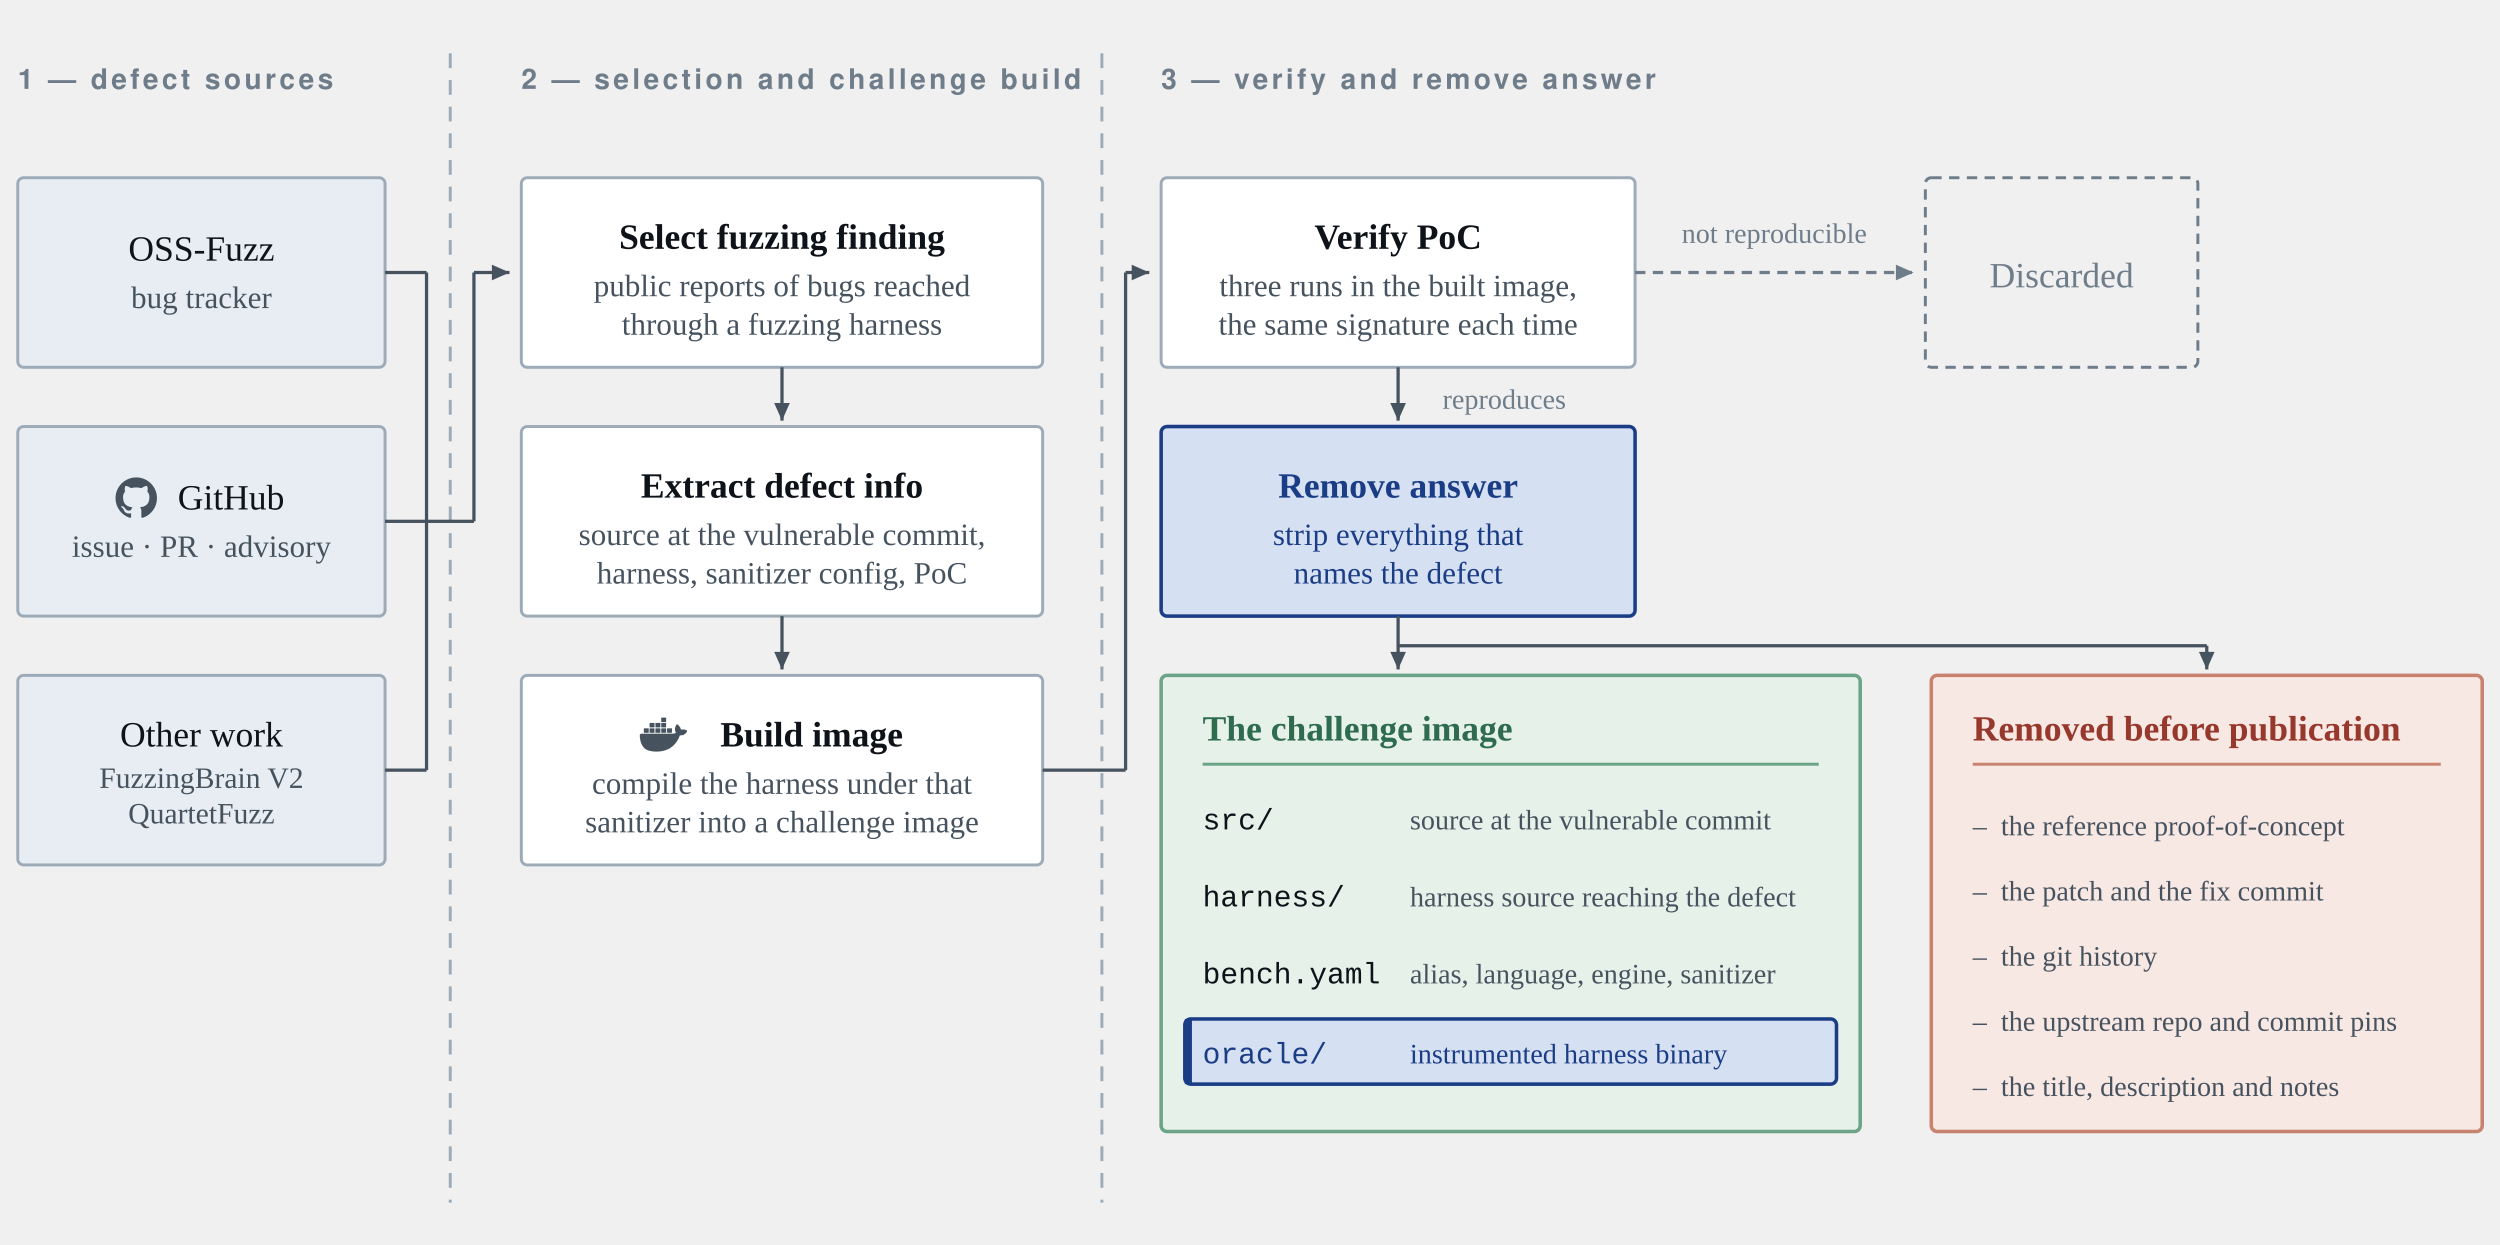
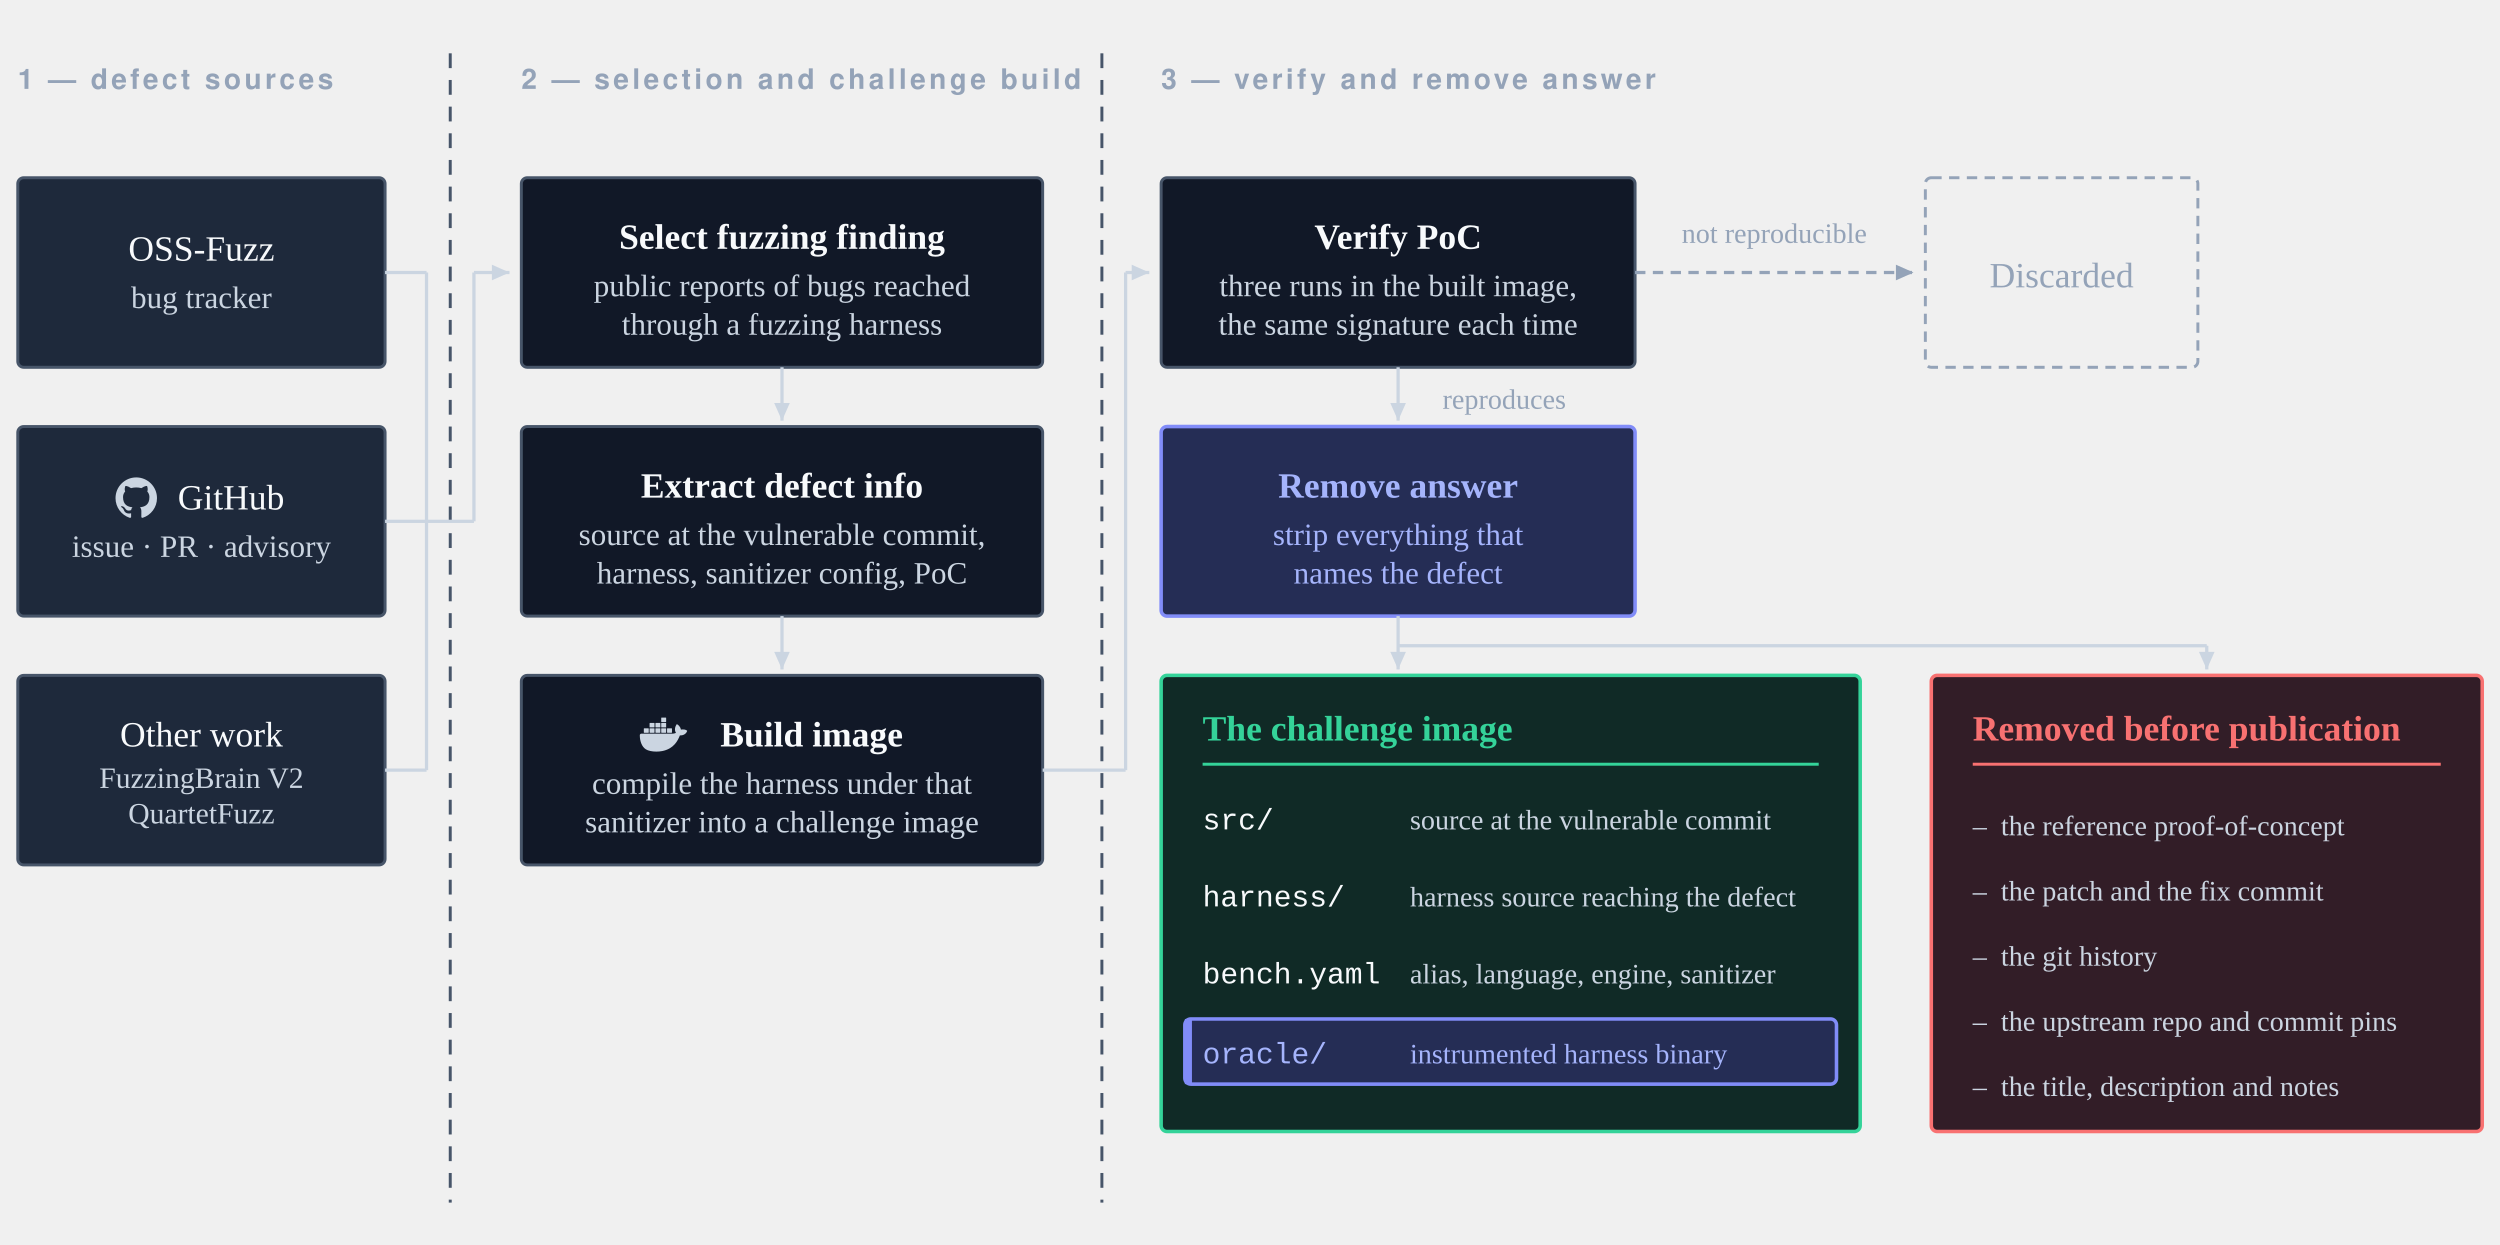
<svg xmlns="http://www.w3.org/2000/svg" width="844" height="420" viewBox="0 0 844 420" role="img" aria-label="Three phases as columns separated by dashed vertical rules, on a shared three-row grid. Column one, defect sources: the OSS-Fuzz bug tracker, GitHub issues and advisories, and other work, merging into column two. Column two, selection and challenge build: select a fuzzing finding, then extract defect info, then build the challenge image. Column three, verify and remove answer: verify the proof-of-concept over three runs, sending candidates that are not reproducible to a discarded box, then remove the answer, which splits into a green box describing the challenge image and a red box listing what is removed before publication.">
  <style>

-   .bx   {fill:#FFFFFF;   stroke:#9DABB8; stroke-width:1;}
-   .bxt  {fill:#E7EDF3; stroke:#9DABB8; stroke-width:1;}
-   .bxa  {fill:#D5E0F3; stroke:#1B3D86;  stroke-width:1.2;}
-   .bxok {fill:#E6F1EA;  stroke:#6BA486;  stroke-width:1.2;}
-   .bxno {fill:#F8E8E4;  stroke:#C8836F;  stroke-width:1.2;}
-   .rail {fill:#1B3D86;}
-   .arr  {stroke:#46535F; stroke-width:1.1; fill:none;}
-   .arrd {stroke:#6F7D8A; stroke-width:1.1; fill:none; stroke-dasharray:3.5 2.5;}
-   .hair {stroke:#9DABB8; stroke-width:1; fill:none;}
-   .band {stroke:#9DABB8; stroke-width:1; fill:none; stroke-dasharray:5 4;}
-   .bxd  {fill:none; stroke:#6F7D8A; stroke-width:1; stroke-dasharray:3.5 2.5;}
-   .hairok{stroke:#6BA486; stroke-width:1; fill:none;}
-   .hairno{stroke:#C8836F; stroke-width:1; fill:none;}
-   .t    {font-family:Tinos,"Times New Roman",Times,serif; fill:#0E1319;}
-   .tm   {font-family:Tinos,"Times New Roman",Times,serif; fill:#46535F;}
-   .tf   {font-family:Tinos,"Times New Roman",Times,serif; fill:#6F7D8A;}
-   .ta   {font-family:Tinos,"Times New Roman",Times,serif; fill:#1B3D86;}
-   .tok  {font-family:Tinos,"Times New Roman",Times,serif; fill:#2E6B4F;}
-   .tno  {font-family:Tinos,"Times New Roman",Times,serif; fill:#96382C;}
-   .mono {font-family:Cousine,"Courier New",monospace;  fill:#0E1319;}
-   .monoa{font-family:Cousine,"Courier New",monospace;  fill:#1B3D86;}
-   .monok{font-family:Cousine,"Courier New",monospace;  fill:#2E6B4F;}
-   .logo {fill:#46535F;}
-   .cap  {font-family:Arimo,Helvetica,sans-serif; fill:#6F7D8A; font-size:9.5px;
+   .bx   {fill:#111827; stroke:#475569; stroke-width:1;}
+   .bxt  {fill:#1E293B; stroke:#475569; stroke-width:1;}
+   .bxa  {fill:#252D55; stroke:#818CF8; stroke-width:1.2;}
+   .bxok {fill:#102A26; stroke:#34D399; stroke-width:1.2;}
+   .bxno {fill:#321D27; stroke:#F87171; stroke-width:1.2;}
+   .rail {fill:#818CF8;}
+   .arr  {stroke:#CBD5E1; stroke-width:1.1; fill:none;}
+   .arrd {stroke:#94A3B8; stroke-width:1.1; fill:none; stroke-dasharray:3.5 2.5;}
+   .hair {stroke:#475569; stroke-width:1; fill:none;}
+   .band {stroke:#475569; stroke-width:1; fill:none; stroke-dasharray:5 4;}
+   .bxd  {fill:none; stroke:#94A3B8; stroke-width:1; stroke-dasharray:3.5 2.5;}
+   .hairok{stroke:#34D399; stroke-width:1; fill:none;}
+   .hairno{stroke:#F87171; stroke-width:1; fill:none;}
+   .t    {font-family:Tinos,"Times New Roman",Times,serif; fill:#F8FAFC;}
+   .tm   {font-family:Tinos,"Times New Roman",Times,serif; fill:#CBD5E1;}
+   .tf   {font-family:Tinos,"Times New Roman",Times,serif; fill:#94A3B8;}
+   .ta   {font-family:Tinos,"Times New Roman",Times,serif; fill:#A5B4FC;}
+   .tok  {font-family:Tinos,"Times New Roman",Times,serif; fill:#34D399;}
+   .tno  {font-family:Tinos,"Times New Roman",Times,serif; fill:#F87171;}
+   .mono {font-family:Cousine,"Courier New",monospace; fill:#F8FAFC;}
+   .monoa{font-family:Cousine,"Courier New",monospace; fill:#A5B4FC;}
+   .monok{font-family:Cousine,"Courier New",monospace; fill:#34D399;}
+   .logo {fill:#CBD5E1;}
+   .cap  {font-family:Arimo,Helvetica,sans-serif; fill:#94A3B8; font-size:9.5px;
         letter-spacing:.12em; text-transform:uppercase; font-weight:600;}
</style>
  <defs>
    <marker id="ah" viewBox="0 0 10 10" refX="9" refY="5" markerWidth="6" markerHeight="6" orient="auto-start-reverse">
-       <path d="M 0 1 L 9 5 L 0 9 z" fill="#46535F" />
+       <path d="M 0 1 L 9 5 L 0 9 z" fill="#CBD5E1" />
    </marker>
    <marker id="ahd" viewBox="0 0 10 10" refX="9" refY="5" markerWidth="6" markerHeight="6" orient="auto-start-reverse">
-       <path d="M 0 1 L 9 5 L 0 9 z" fill="#6F7D8A" />
+       <path d="M 0 1 L 9 5 L 0 9 z" fill="#94A3B8" />
    </marker>
  </defs>
  <path class="band" d="M152 18 V406 M372 18 V406" />
  <text class="cap" x="6" y="30">1 — defect sources</text>
  <text class="cap" x="176" y="30">2 — selection and challenge build</text>
  <text class="cap" x="392" y="30">3 — verify and remove answer</text>
  <rect class="bxt" x="6" y="60" width="124" height="64" rx="2" />
  <text class="t" x="68" y="88" font-size="12" text-anchor="middle">OSS-Fuzz</text>
  <text class="tm" x="68" y="104" font-size="10.5" text-anchor="middle">bug tracker</text>
  <rect class="bxt" x="6" y="144" width="124" height="64" rx="2" />
  <g class="logo" transform="translate(39,161) scale(0.5833)">
    <path d="M12 .297c-6.63 0-12 5.373-12 12 0 5.303 3.438 9.8 8.205 11.385.6.113.82-.258.82-.577 0-.285-.01-1.04-.015-2.04-3.338.724-4.042-1.61-4.042-1.61C4.422 18.07 3.633 17.7 3.633 17.7c-1.087-.744.084-.729.084-.729 1.205.084 1.838 1.236 1.838 1.236 1.07 1.835 2.809 1.305 3.495.998.108-.776.417-1.305.76-1.605-2.665-.3-5.466-1.332-5.466-5.93 0-1.31.465-2.38 1.235-3.22-.135-.303-.54-1.523.105-3.176 0 0 1.005-.322 3.3 1.23.96-.267 1.98-.399 3-.405 1.02.006 2.04.138 3 .405 2.28-1.552 3.285-1.23 3.285-1.23.645 1.653.24 2.873.12 3.176.765.84 1.23 1.91 1.23 3.22 0 4.61-2.805 5.625-5.475 5.92.42.36.81 1.096.81 2.22 0 1.606-.015 2.896-.015 3.286 0 .315.21.69.825.57C20.565 22.092 24 17.592 24 12.297c0-6.627-5.373-12-12-12" />
  </g>
  <text class="t" x="78" y="172" font-size="12" text-anchor="middle">GitHub</text>
  <text class="tm" x="68" y="188" font-size="10.5" text-anchor="middle">issue · PR · advisory</text>
  <rect class="bxt" x="6" y="228" width="124" height="64" rx="2" />
  <text class="t" x="68" y="252" font-size="12" text-anchor="middle">Other work</text>
  <text class="tm" x="68" y="266" font-size="10" text-anchor="middle">FuzzingBrain V2</text>
  <text class="tm" x="68" y="278" font-size="10" text-anchor="middle">QuartetFuzz</text>
  <path class="arr" d="M130 92 H144 M130 176 H144 M130 260 H144 M144 92 V260" />
  <path class="arr" d="M144 176 H160 M160 176 V92 M160 92 H172" marker-end="url(#ah)" />
  <rect class="bx" x="176" y="60" width="176" height="64" rx="2" />
  <text class="t" x="264" y="84" font-size="12" text-anchor="middle" font-weight="700">Select fuzzing finding</text>
  <text class="tm" x="264" y="100" font-size="10.5" text-anchor="middle">public reports of bugs reached</text>
  <text class="tm" x="264" y="113" font-size="10.5" text-anchor="middle">through a fuzzing harness</text>
  <path class="arr" d="M264 124 V142" marker-end="url(#ah)" />
  <rect class="bx" x="176" y="144" width="176" height="64" rx="2" />
  <text class="t" x="264" y="168" font-size="12" text-anchor="middle" font-weight="700">Extract defect info</text>
  <text class="tm" x="264" y="184" font-size="10.5" text-anchor="middle">source at the vulnerable commit,</text>
  <text class="tm" x="264" y="197" font-size="10.5" text-anchor="middle">harness, sanitizer config, PoC</text>
  <path class="arr" d="M264 208 V226" marker-end="url(#ah)" />
  <rect class="bx" x="176" y="228" width="176" height="64" rx="2" />
  <g class="logo" transform="translate(216,240) scale(0.6667)">
    <path d="M13.983 11.078h2.119a.186.186 0 00.186-.185V9.006a.186.186 0 00-.186-.186h-2.119a.185.185 0 00-.185.185v1.888c0 .102.083.185.185.185m-2.954-5.43h2.118a.186.186 0 00.186-.186V3.574a.186.186 0 00-.186-.185h-2.118a.185.185 0 00-.185.185v1.888c0 .102.082.185.185.185m0 2.716h2.118a.187.187 0 00.186-.186V6.29a.186.186 0 00-.186-.185h-2.118a.185.185 0 00-.185.185v1.887c0 .102.082.185.185.186m-2.93 0h2.12a.186.186 0 00.184-.186V6.29a.185.185 0 00-.185-.185H8.1a.185.185 0 00-.185.185v1.887c0 .102.083.185.185.186m-2.964 0h2.119a.186.186 0 00.185-.186V6.29a.185.185 0 00-.185-.185H5.136a.186.186 0 00-.186.185v1.887c0 .102.084.185.186.186m5.893 2.715h2.118a.186.186 0 00.186-.185V9.006a.186.186 0 00-.186-.186h-2.118a.185.185 0 00-.185.185v1.888c0 .102.082.185.185.185m-2.93 0h2.12a.185.185 0 00.184-.185V9.006a.185.185 0 00-.184-.186h-2.12a.185.185 0 00-.184.185v1.888c0 .102.083.185.185.185m-2.964 0h2.119a.185.185 0 00.185-.185V9.006a.185.185 0 00-.184-.186h-2.12a.186.186 0 00-.186.186v1.887c0 .102.084.185.186.185m-2.92 0h2.12a.185.185 0 00.184-.185V9.006a.185.185 0 00-.184-.186h-2.12a.185.185 0 00-.184.185v1.888c0 .102.082.185.185.185M23.763 9.89c-.065-.051-.672-.51-1.954-.51-.338.001-.676.03-1.01.087-.248-1.7-1.653-2.53-1.716-2.566l-.344-.199-.226.327c-.284.438-.49.922-.612 1.43-.23.97-.09 1.882.403 2.661-.595.332-1.55.413-1.744.42H.751a.751.751 0 00-.75.748 11.376 11.376 0 00.692 4.062c.545 1.428 1.355 2.48 2.41 3.124 1.18.723 3.1 1.137 5.275 1.137.983.003 1.963-.086 2.93-.266a12.248 12.248 0 003.823-1.389c.98-.567 1.86-1.288 2.61-2.136 1.252-1.418 1.998-2.997 2.553-4.4h.221c1.372 0 2.215-.549 2.68-1.009.309-.293.55-.65.707-1.046l.098-.288Z" />
  </g>
  <text class="t" x="274" y="252" font-size="12" text-anchor="middle" font-weight="700">Build image</text>
  <text class="tm" x="264" y="268" font-size="10.5" text-anchor="middle">compile the harness under that</text>
  <text class="tm" x="264" y="281" font-size="10.5" text-anchor="middle">sanitizer into a challenge image</text>
  <path class="arr" d="M352 260 H380 M380 260 V92 M380 92 H388" marker-end="url(#ah)" />
  <rect class="bx" x="392" y="60" width="160" height="64" rx="2" />
  <text class="t" x="472" y="84" font-size="12" text-anchor="middle" font-weight="700">Verify PoC</text>
  <text class="tm" x="472" y="100" font-size="10.5" text-anchor="middle">three runs in the built image,</text>
  <text class="tm" x="472" y="113" font-size="10.5" text-anchor="middle">the same signature each time</text>
  <text class="tf" x="599" y="82" font-size="9.5" text-anchor="middle">not reproducible</text>
  <path class="arrd" d="M552 92 H646" marker-end="url(#ahd)" />
  <rect class="bxd" x="650" y="60" width="92" height="64" rx="2" />
  <text class="tf" x="696" y="97" font-size="12" text-anchor="middle">Discarded</text>
  <text class="tf" x="487" y="138" font-size="9.5">reproduces</text>
  <path class="arr" d="M472 124 V142" marker-end="url(#ah)" />
  <rect class="bxa" x="392" y="144" width="160" height="64" rx="2" />
  <text class="ta" x="472" y="168" font-size="12" text-anchor="middle" font-weight="700">Remove answer</text>
  <text class="ta" x="472" y="184" font-size="10.5" text-anchor="middle">strip everything that</text>
  <text class="ta" x="472" y="197" font-size="10.5" text-anchor="middle">names the defect</text>
  <path class="arr" d="M472 208 V226" marker-end="url(#ah)" />
  <path class="arr" d="M472 218 H745 M745 218 V226" marker-end="url(#ah)" />
  <rect class="bxok" x="392" y="228" width="236" height="154" rx="2" />
  <text class="tok" x="406" y="250" font-size="12" font-weight="700">The challenge image</text>
  <path class="hairok" d="M406 258 H614" />
  <text class="mono" x="406" y="280" font-size="10">src/</text>
  <text class="tm" x="476" y="280" font-size="9.5">source at the vulnerable commit</text>
  <text class="mono" x="406" y="306" font-size="10">harness/</text>
  <text class="tm" x="476" y="306" font-size="9.5">harness source reaching the defect</text>
  <text class="mono" x="406" y="332" font-size="10">bench.yaml</text>
  <text class="tm" x="476" y="332" font-size="9.5">alias, language, engine, sanitizer</text>
  <rect class="bxa" x="400" y="344" width="220" height="22" rx="2" />
  <rect class="rail" x="400" y="344" width="2.4" height="22" />
  <text class="monoa" x="406" y="359" font-size="10">oracle/</text>
  <text class="ta" x="476" y="359" font-size="9.5">instrumented harness binary</text>
  <rect class="bxno" x="652" y="228" width="186" height="154" rx="2" />
  <text class="tno" x="666" y="250" font-size="12" font-weight="700">Removed before publication</text>
  <path class="hairno" d="M666 258 H824" />
  <text class="tm" x="666" y="282" font-size="9.5">– the reference proof-of-concept</text>
  <text class="tm" x="666" y="304" font-size="9.5">– the patch and the fix commit</text>
  <text class="tm" x="666" y="326" font-size="9.5">– the git history</text>
  <text class="tm" x="666" y="348" font-size="9.5">– the upstream repo and commit pins</text>
  <text class="tm" x="666" y="370" font-size="9.5">– the title, description and notes</text>
</svg>
